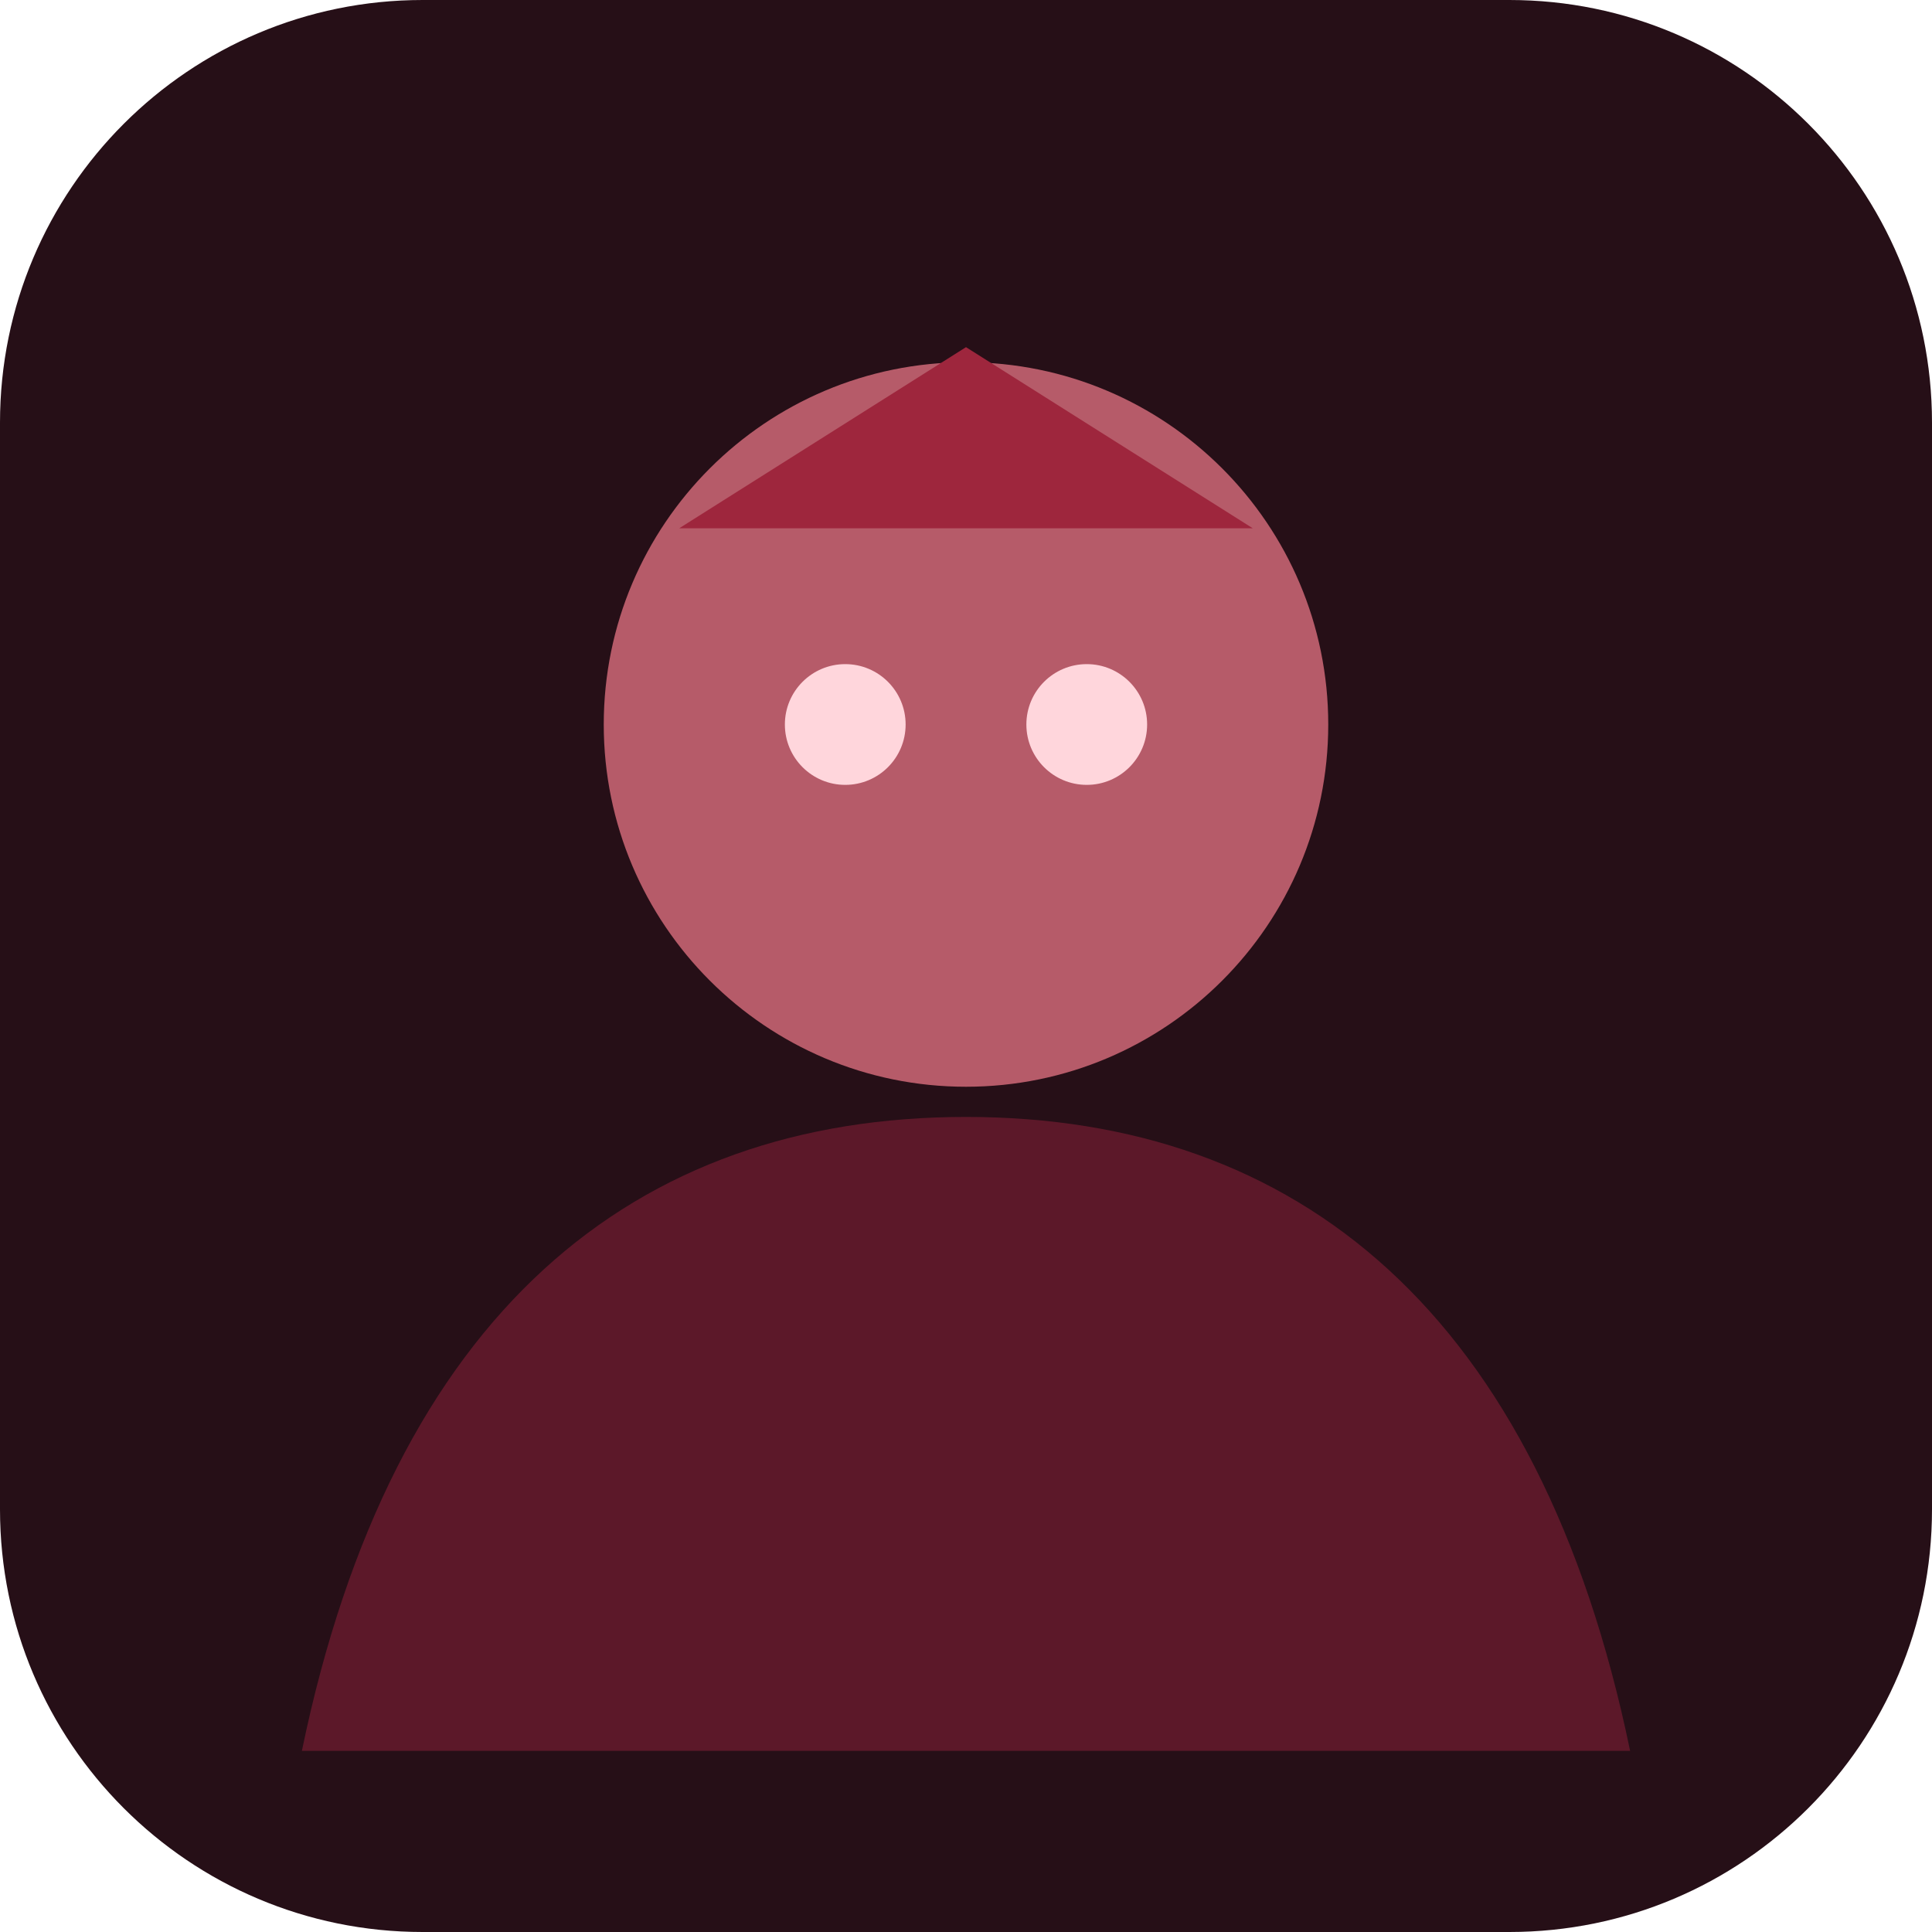
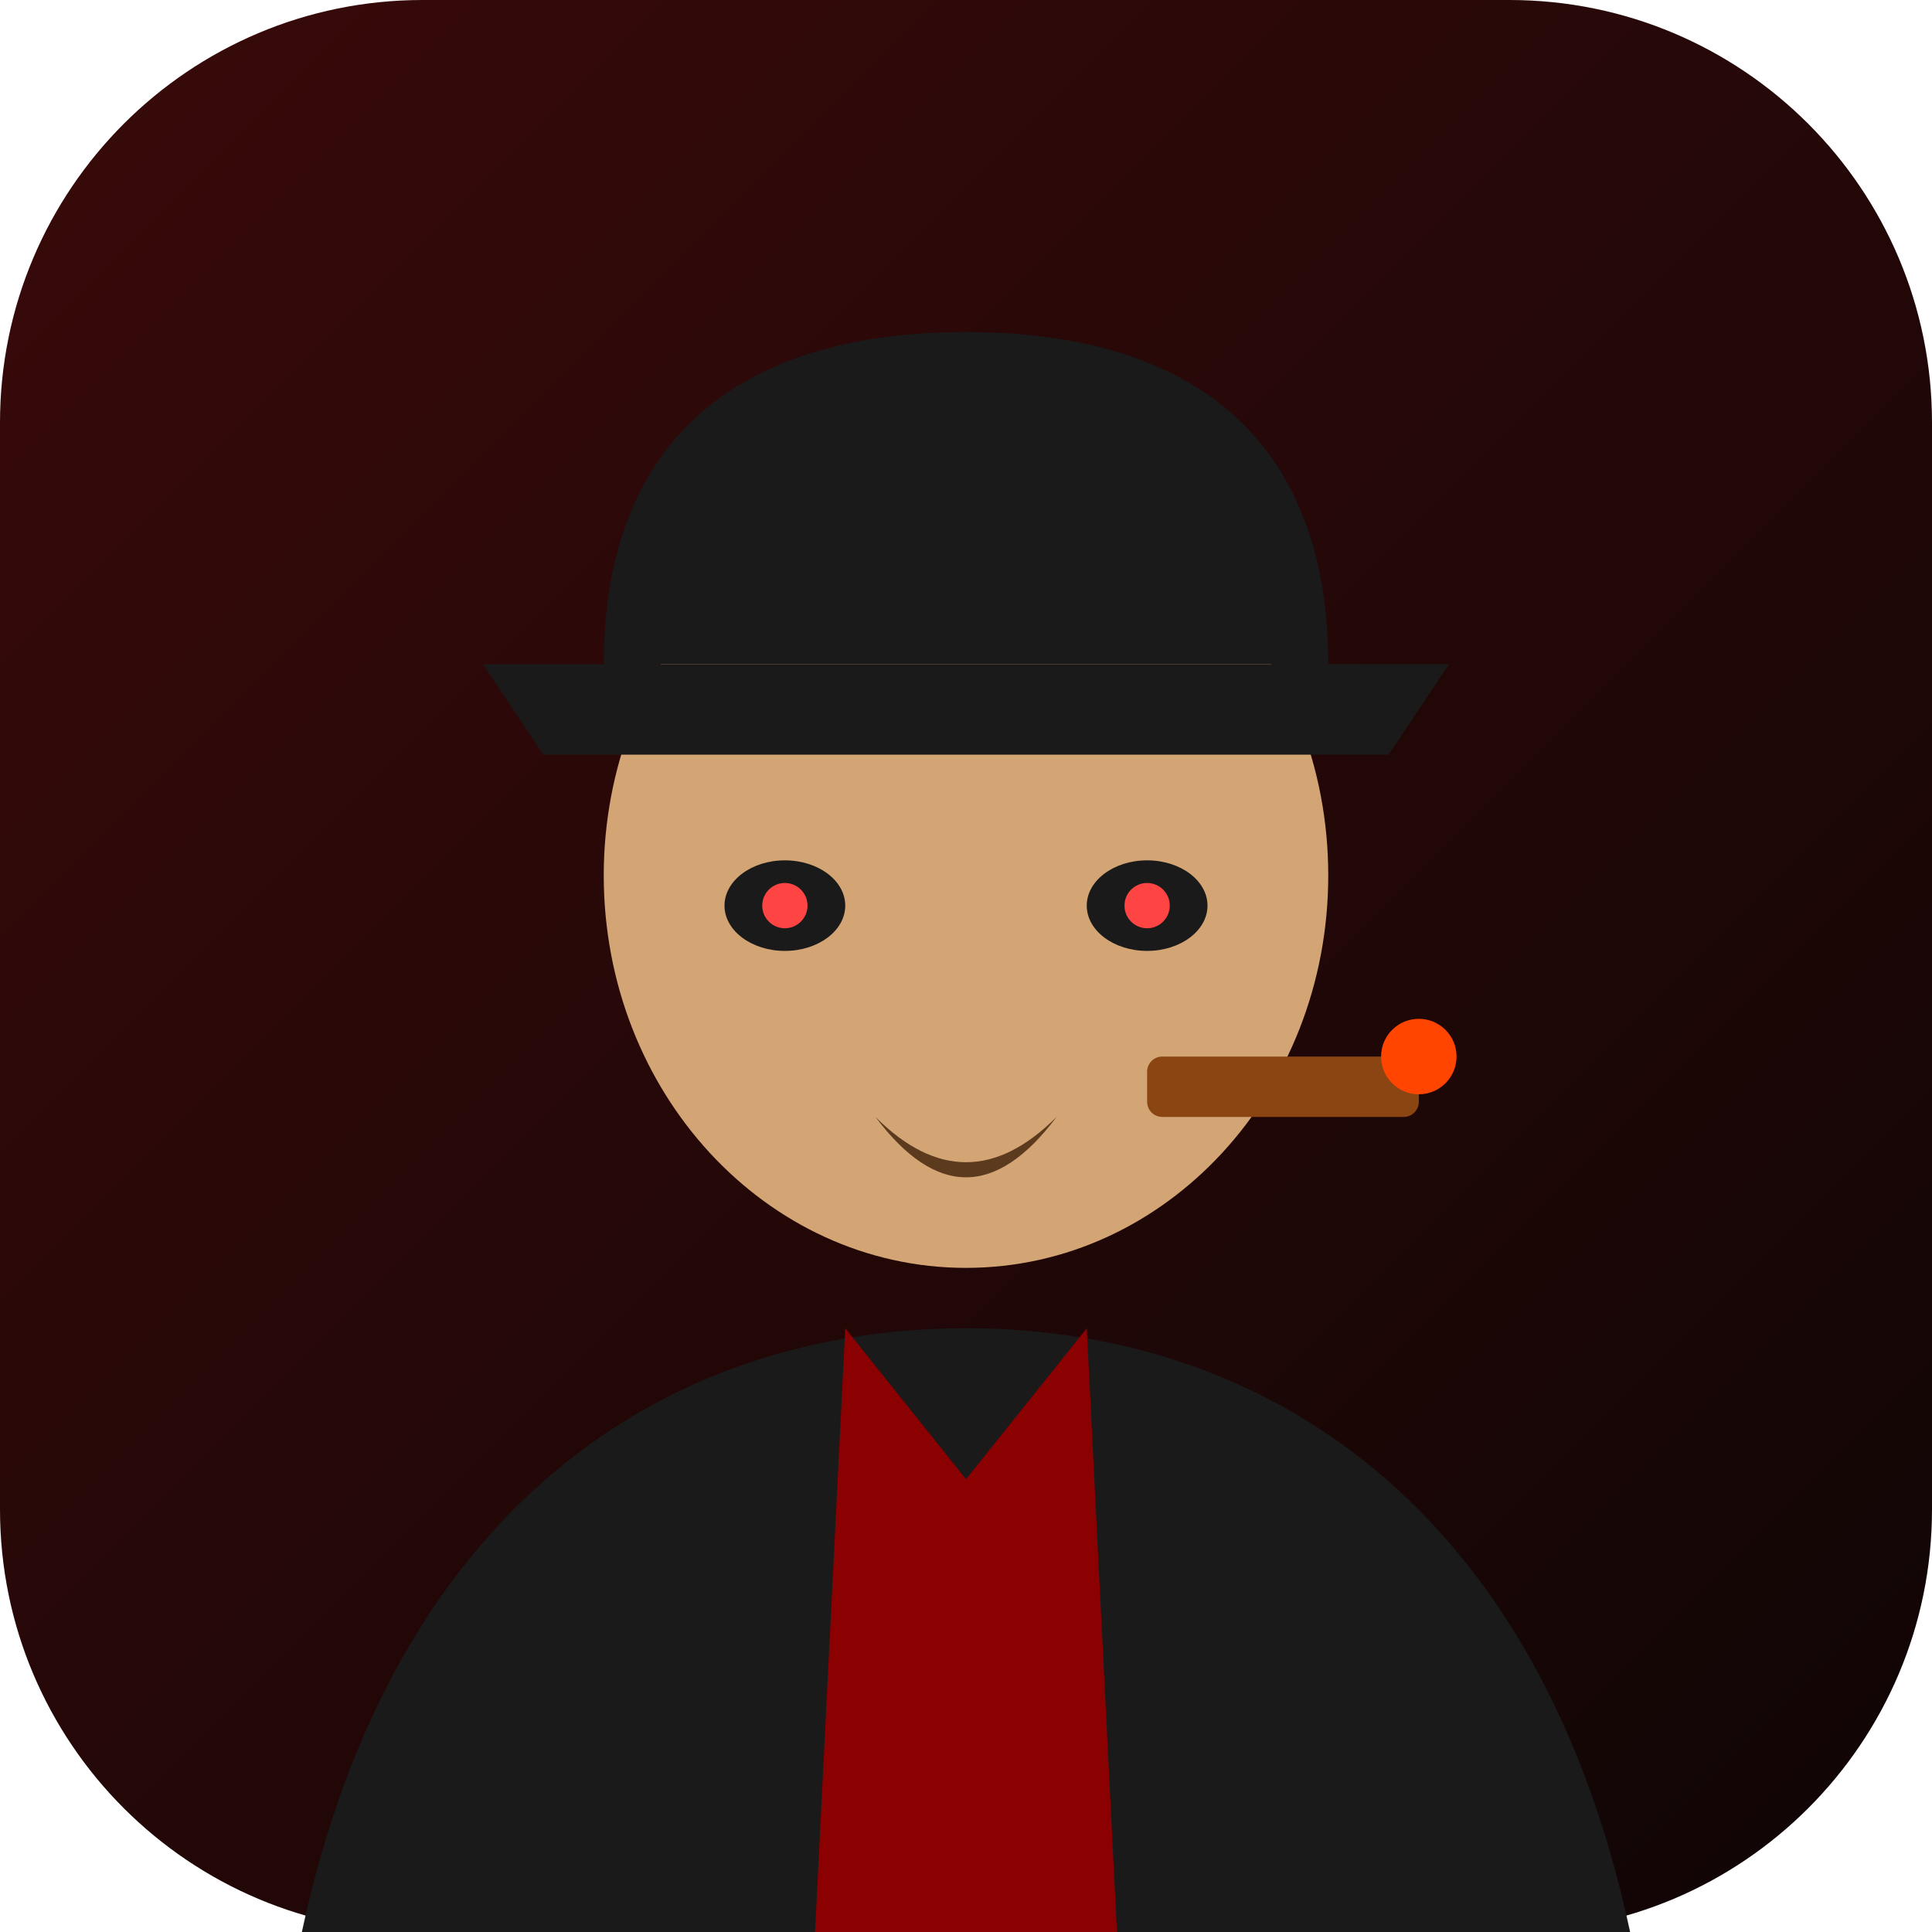
<svg xmlns="http://www.w3.org/2000/svg" viewBox="0 0 128 128">
-   <rect width="128" height="128" rx="28" fill="#260f17" />
-   <circle cx="64" cy="48" r="24" fill="#b65b69" />
-   <path d="M20 116c6-29 22-42 44-42s38 13 44 42" fill="#5c1829" />
-   <circle cx="56" cy="48" r="4" fill="#ffd6dc" />
-   <circle cx="72" cy="48" r="4" fill="#ffd6dc" />
-   <path d="M45 35l19-12 19 12" fill="#9e263d" />
+   <defs>
+     <linearGradient id="bg3" x1="0" y1="0" x2="1" y2="1">
+       <stop offset="0" stop-color="#3a0a0a" />
+       <stop offset="1" stop-color="#0f0505" />
+     </linearGradient>
+   </defs>
+   <rect width="128" height="128" rx="28" fill="url(#bg3)" />
+   <ellipse cx="64" cy="58" rx="24" ry="26" fill="#D4A574" />
+   <path d="M40 44 C 40 30 48 22 64 22 C 80 22 88 30 88 44 Z" fill="#1a1a1a" />
+   <path d="M32 44 L 96 44 L 92 50 L 36 50 Z" fill="#1a1a1a" />
+   <ellipse cx="52" cy="60" rx="4" ry="3" fill="#1a1a1a" />
+   <ellipse cx="76" cy="60" rx="4" ry="3" fill="#1a1a1a" />
+   <circle cx="52" cy="60" r="1.5" fill="#FF4444" />
+   <circle cx="76" cy="60" r="1.5" fill="#FF4444" />
+   <path d="M58 74 Q 64 80 70 74 Q 64 82 58 74 Z" fill="#5c3a1e" />
+   <rect x="76" y="70" width="18" height="4" rx="1" fill="#8B4513" />
+   <circle cx="94" cy="70" r="2.5" fill="#FF4500" />
+   <path d="M20 128 C 26 100 44 88 64 88 C 84 88 102 100 108 128 Z" fill="#1a1a1a" />
+   <path d="M56 88 L 64 98 L 72 88 L 74 128 L 54 128 Z" fill="#8B0000" />
</svg>
